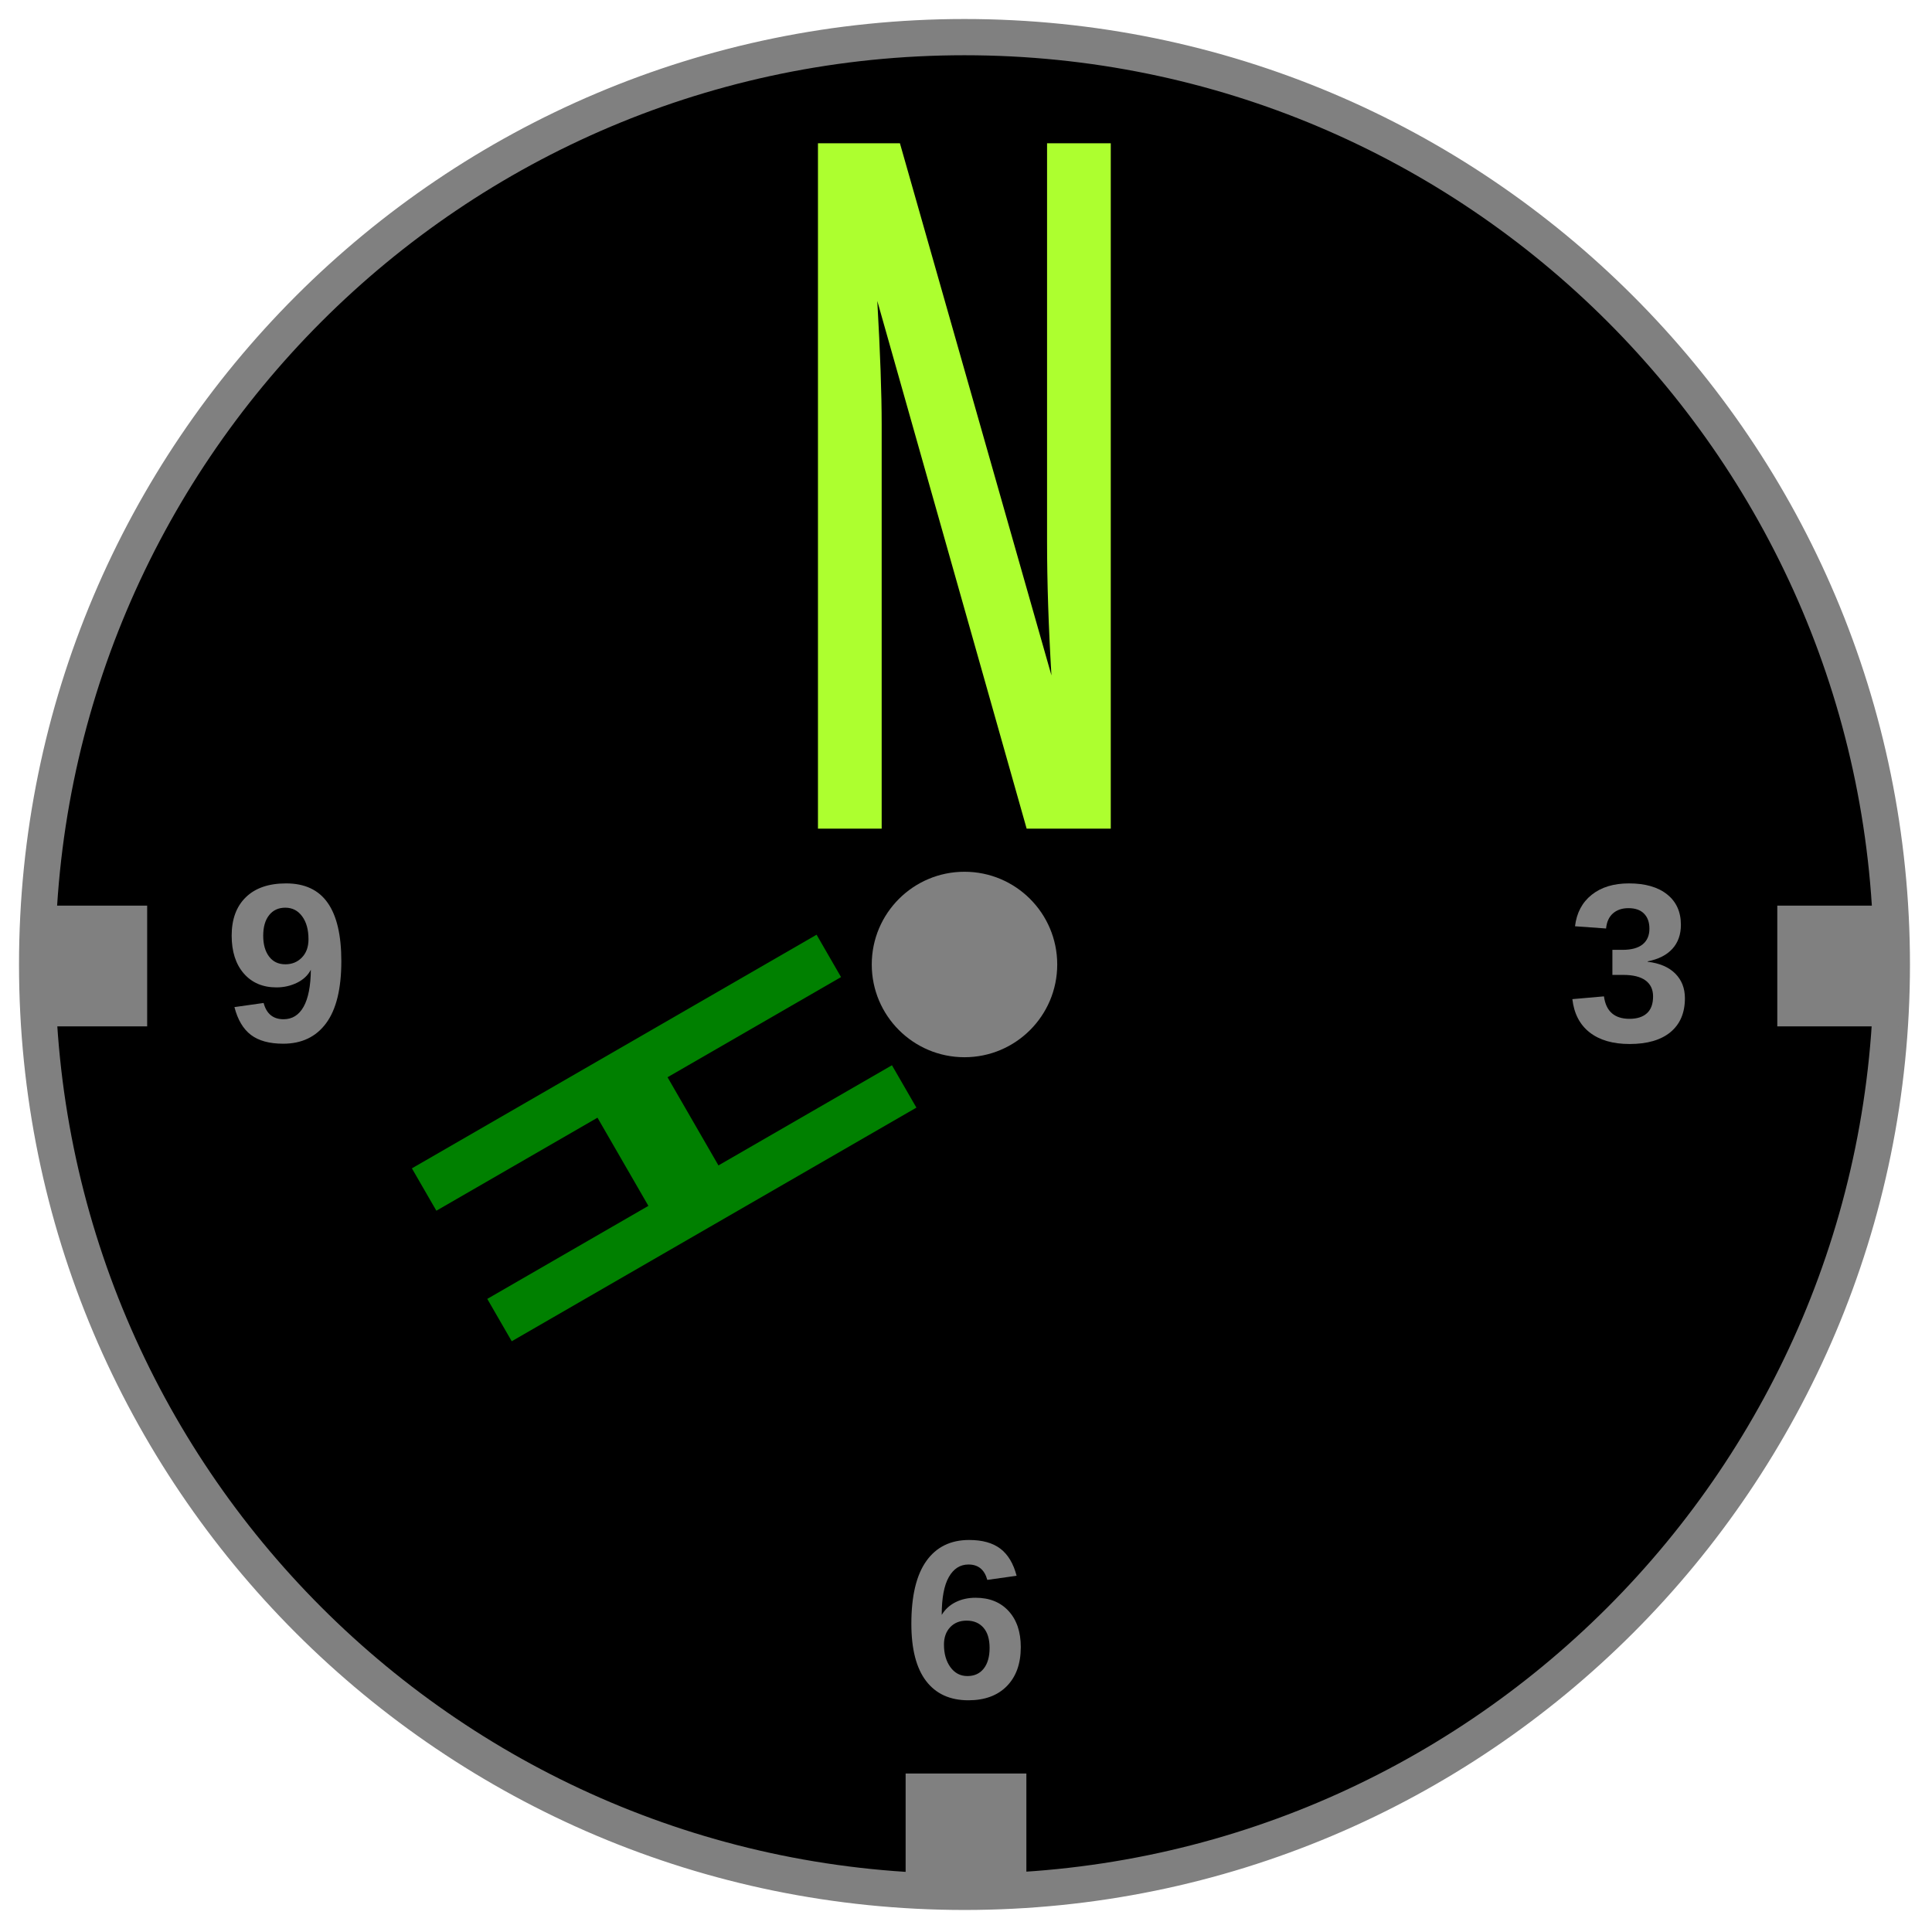
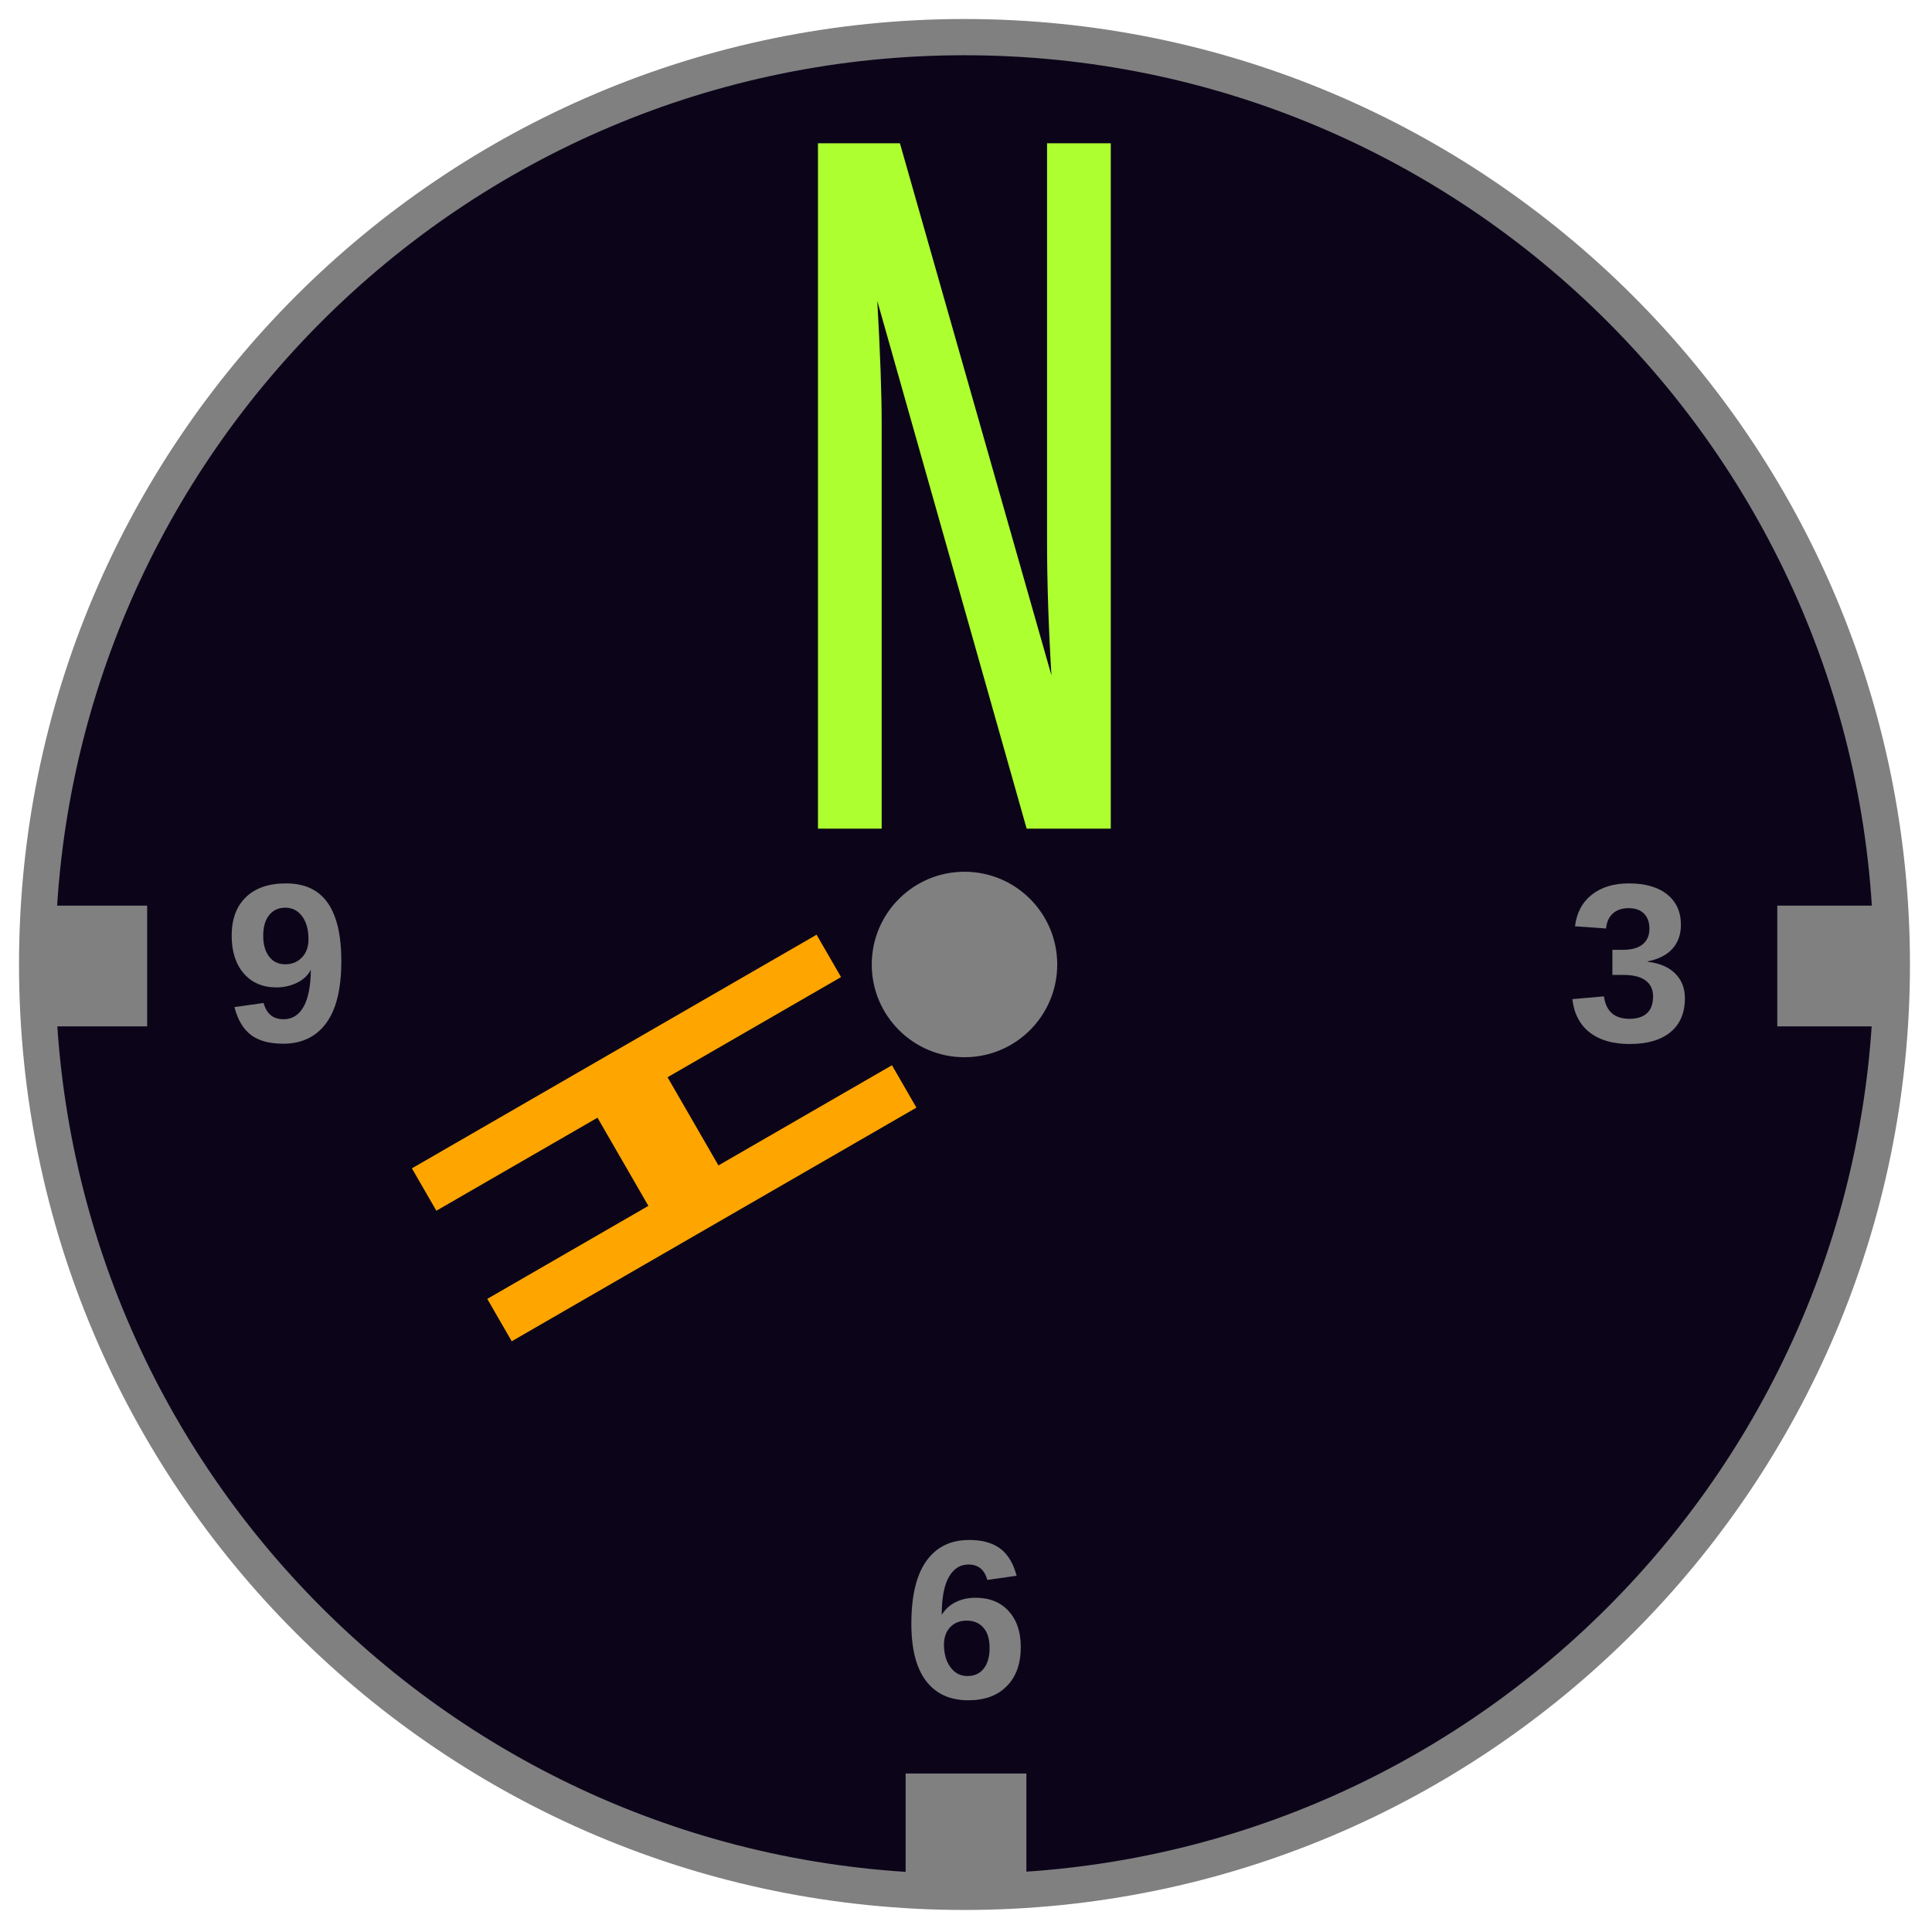
<svg xmlns="http://www.w3.org/2000/svg" viewBox="0 0 512 512">
  <g transform="             scale(1.2, 1.2)             translate(-43, -43)             ">
-     <circle cx="50%" cy="50%" r="40%" fill="black" stroke="grey" stroke-width="8" />
+     <circle cx="50%" cy="50%" r="40%" fill="#0c051a" stroke="grey" stroke-width="8" />
    <circle cx="50%" cy="50%" r="4%" fill="grey" />
-     <text x="1024" y="462" style="           text-anchor:middle;           font-size: 300px;           font-weight: 800;           font-family: Arial, sans-serif;           fill: green;           " transform="         rotate(-120, 256, 256)         scale(0.25, 0.5)         ">
+     <text x="1024" y="462" style="           text-anchor:middle;           font-size: 300px;           font-weight: 800;           font-family: Arial, sans-serif;           fill: orange;           " transform="         rotate(-120, 256, 256)         scale(0.25, 0.5)         ">
      H
      </text>
    <text x="512" y="226" style="           text-anchor:middle;           font-size: 220px;           font-weight: 600;           font-family: Arial, sans-serif;           fill: greenyellow;           " transform="scale(0.5, 1) ">
      N
      </text>
  </g>
  <rect width="32" height="32" x="7" y="240" fill="grey" />
  <rect width="32" height="32" x="471" y="240" fill="grey" />
  <rect width="32" height="32" x="240" y="470" fill="grey" />
  <style>
    .figure {
          text-anchor:middle;
          font-size: 60px;
          font-weight: 800;
          font-family: Arial, sans-serif;
          fill: grey;
    }
  </style>
  <text x="432" y="276" class="figure">3</text>
  <text x="76" y="276" class="figure">9</text>
  <text x="256" y="450" class="figure">6</text>
</svg>
